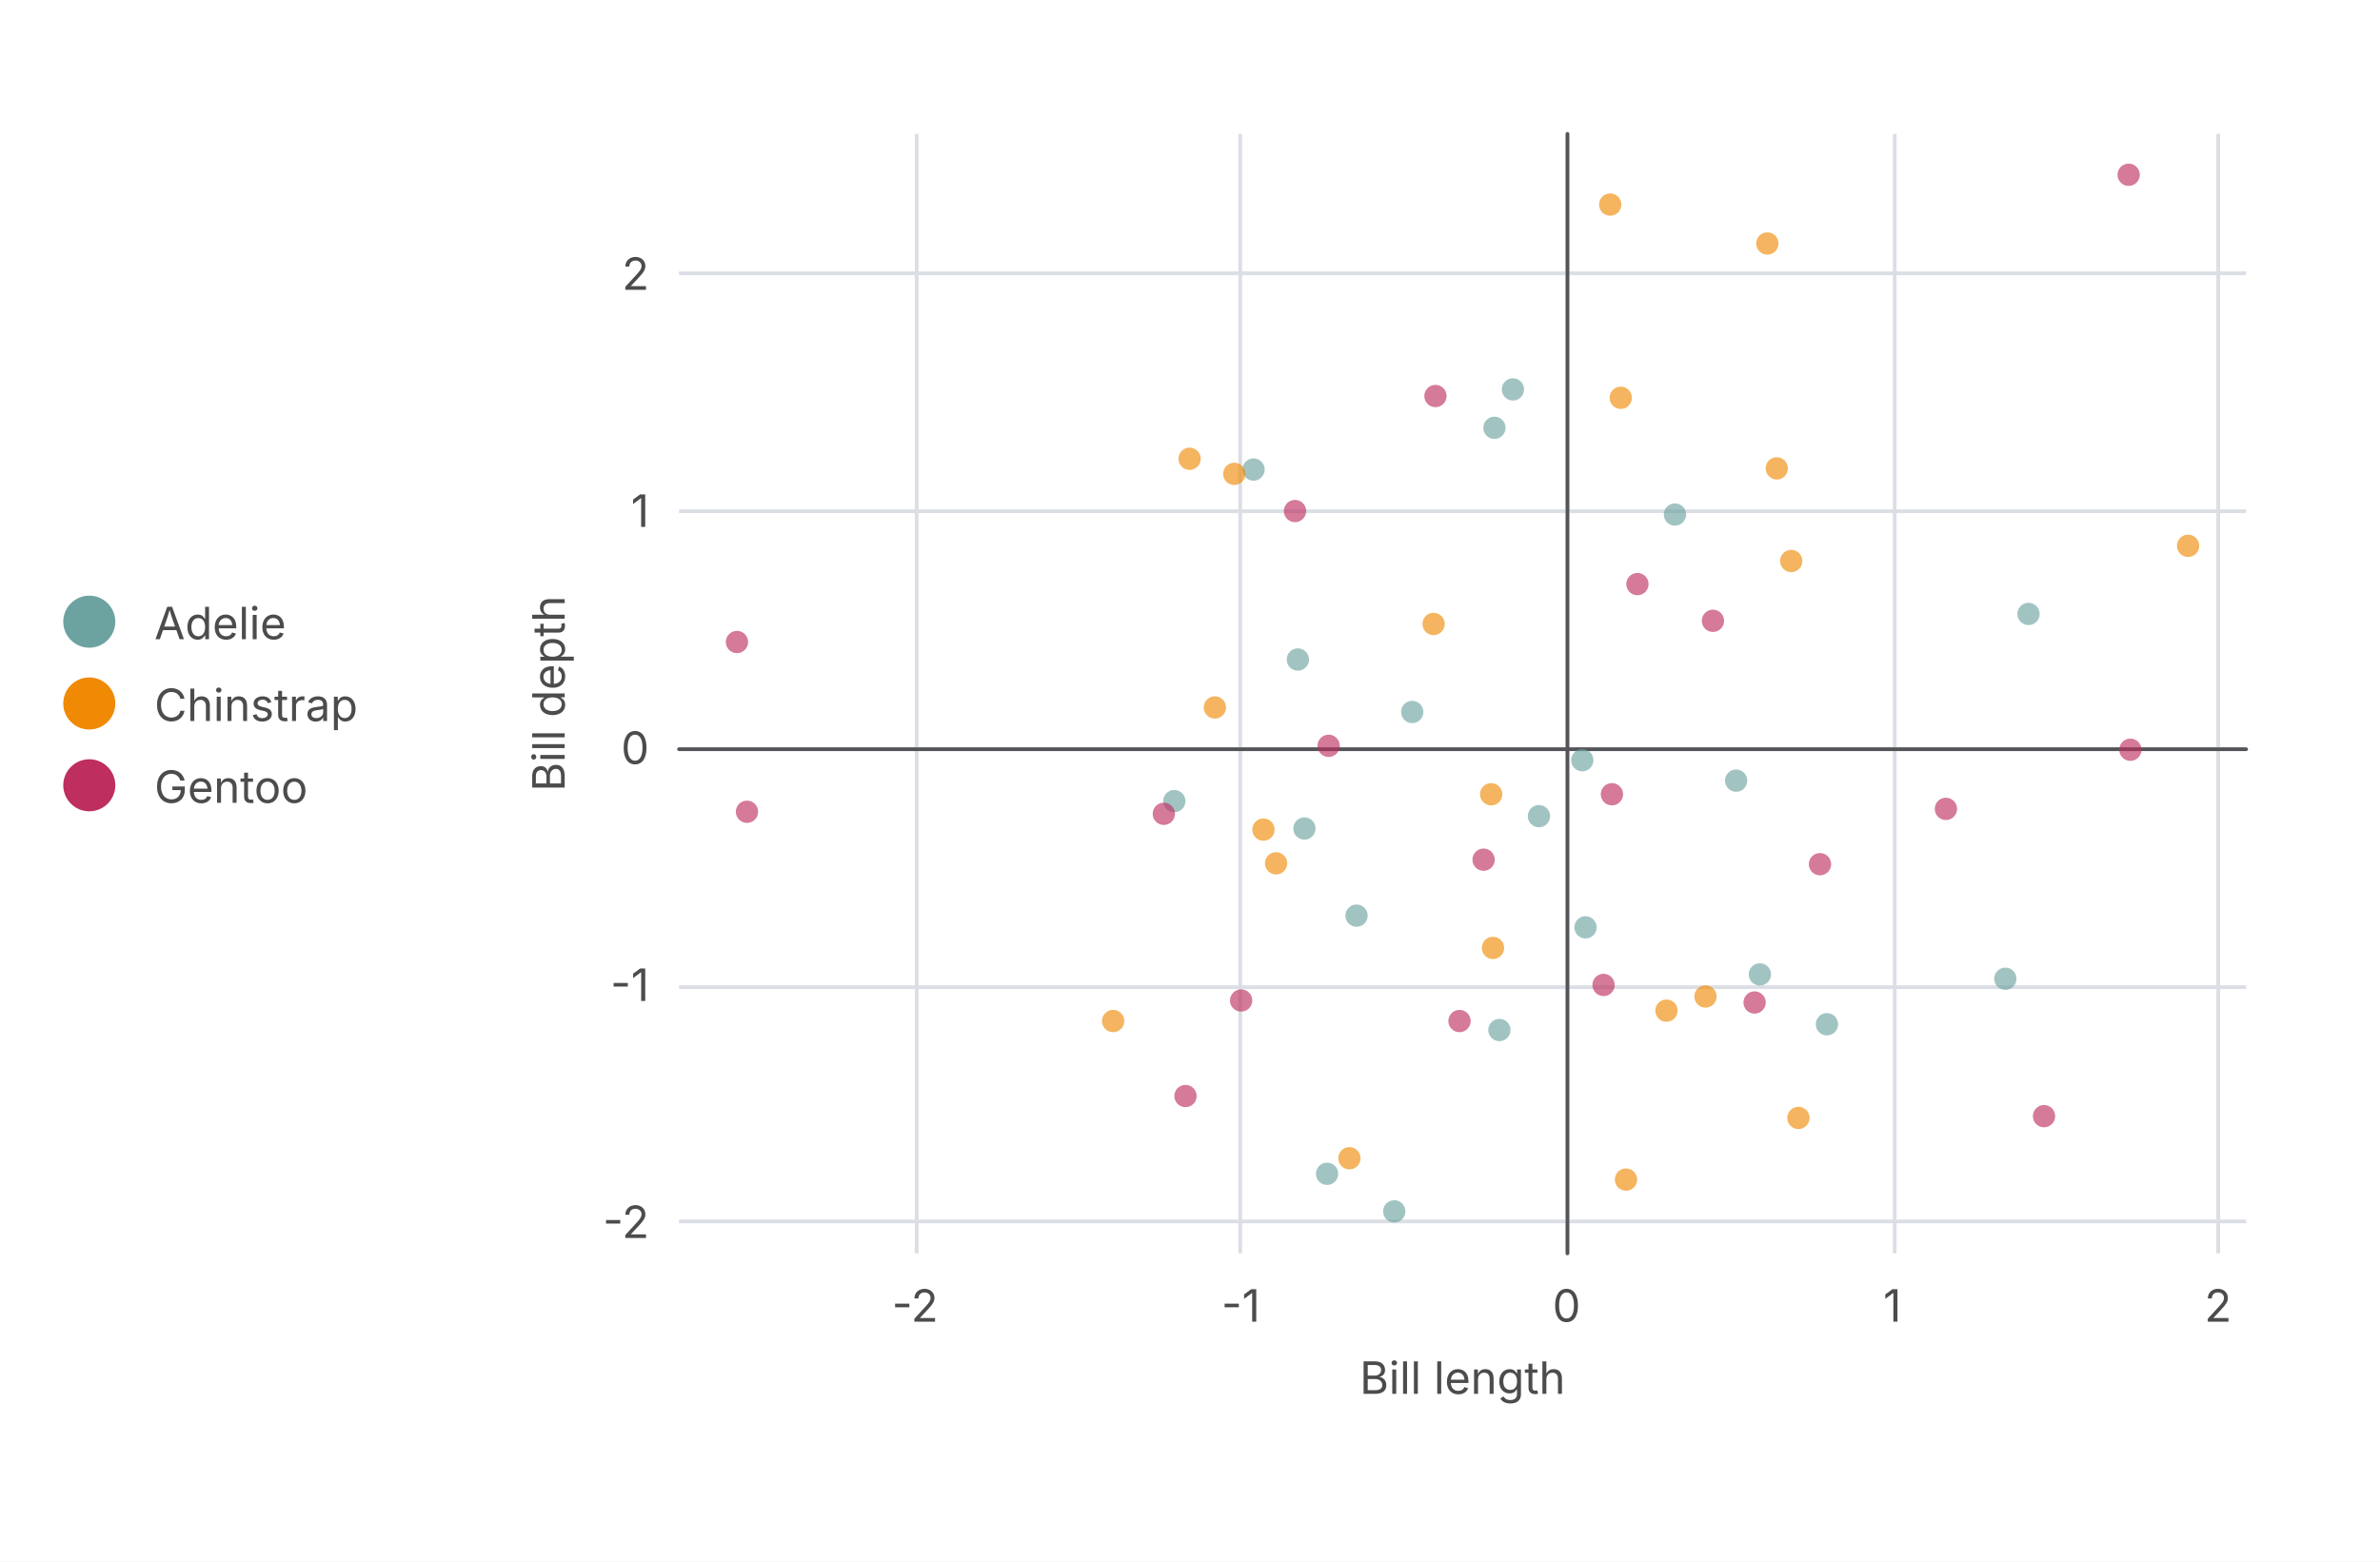
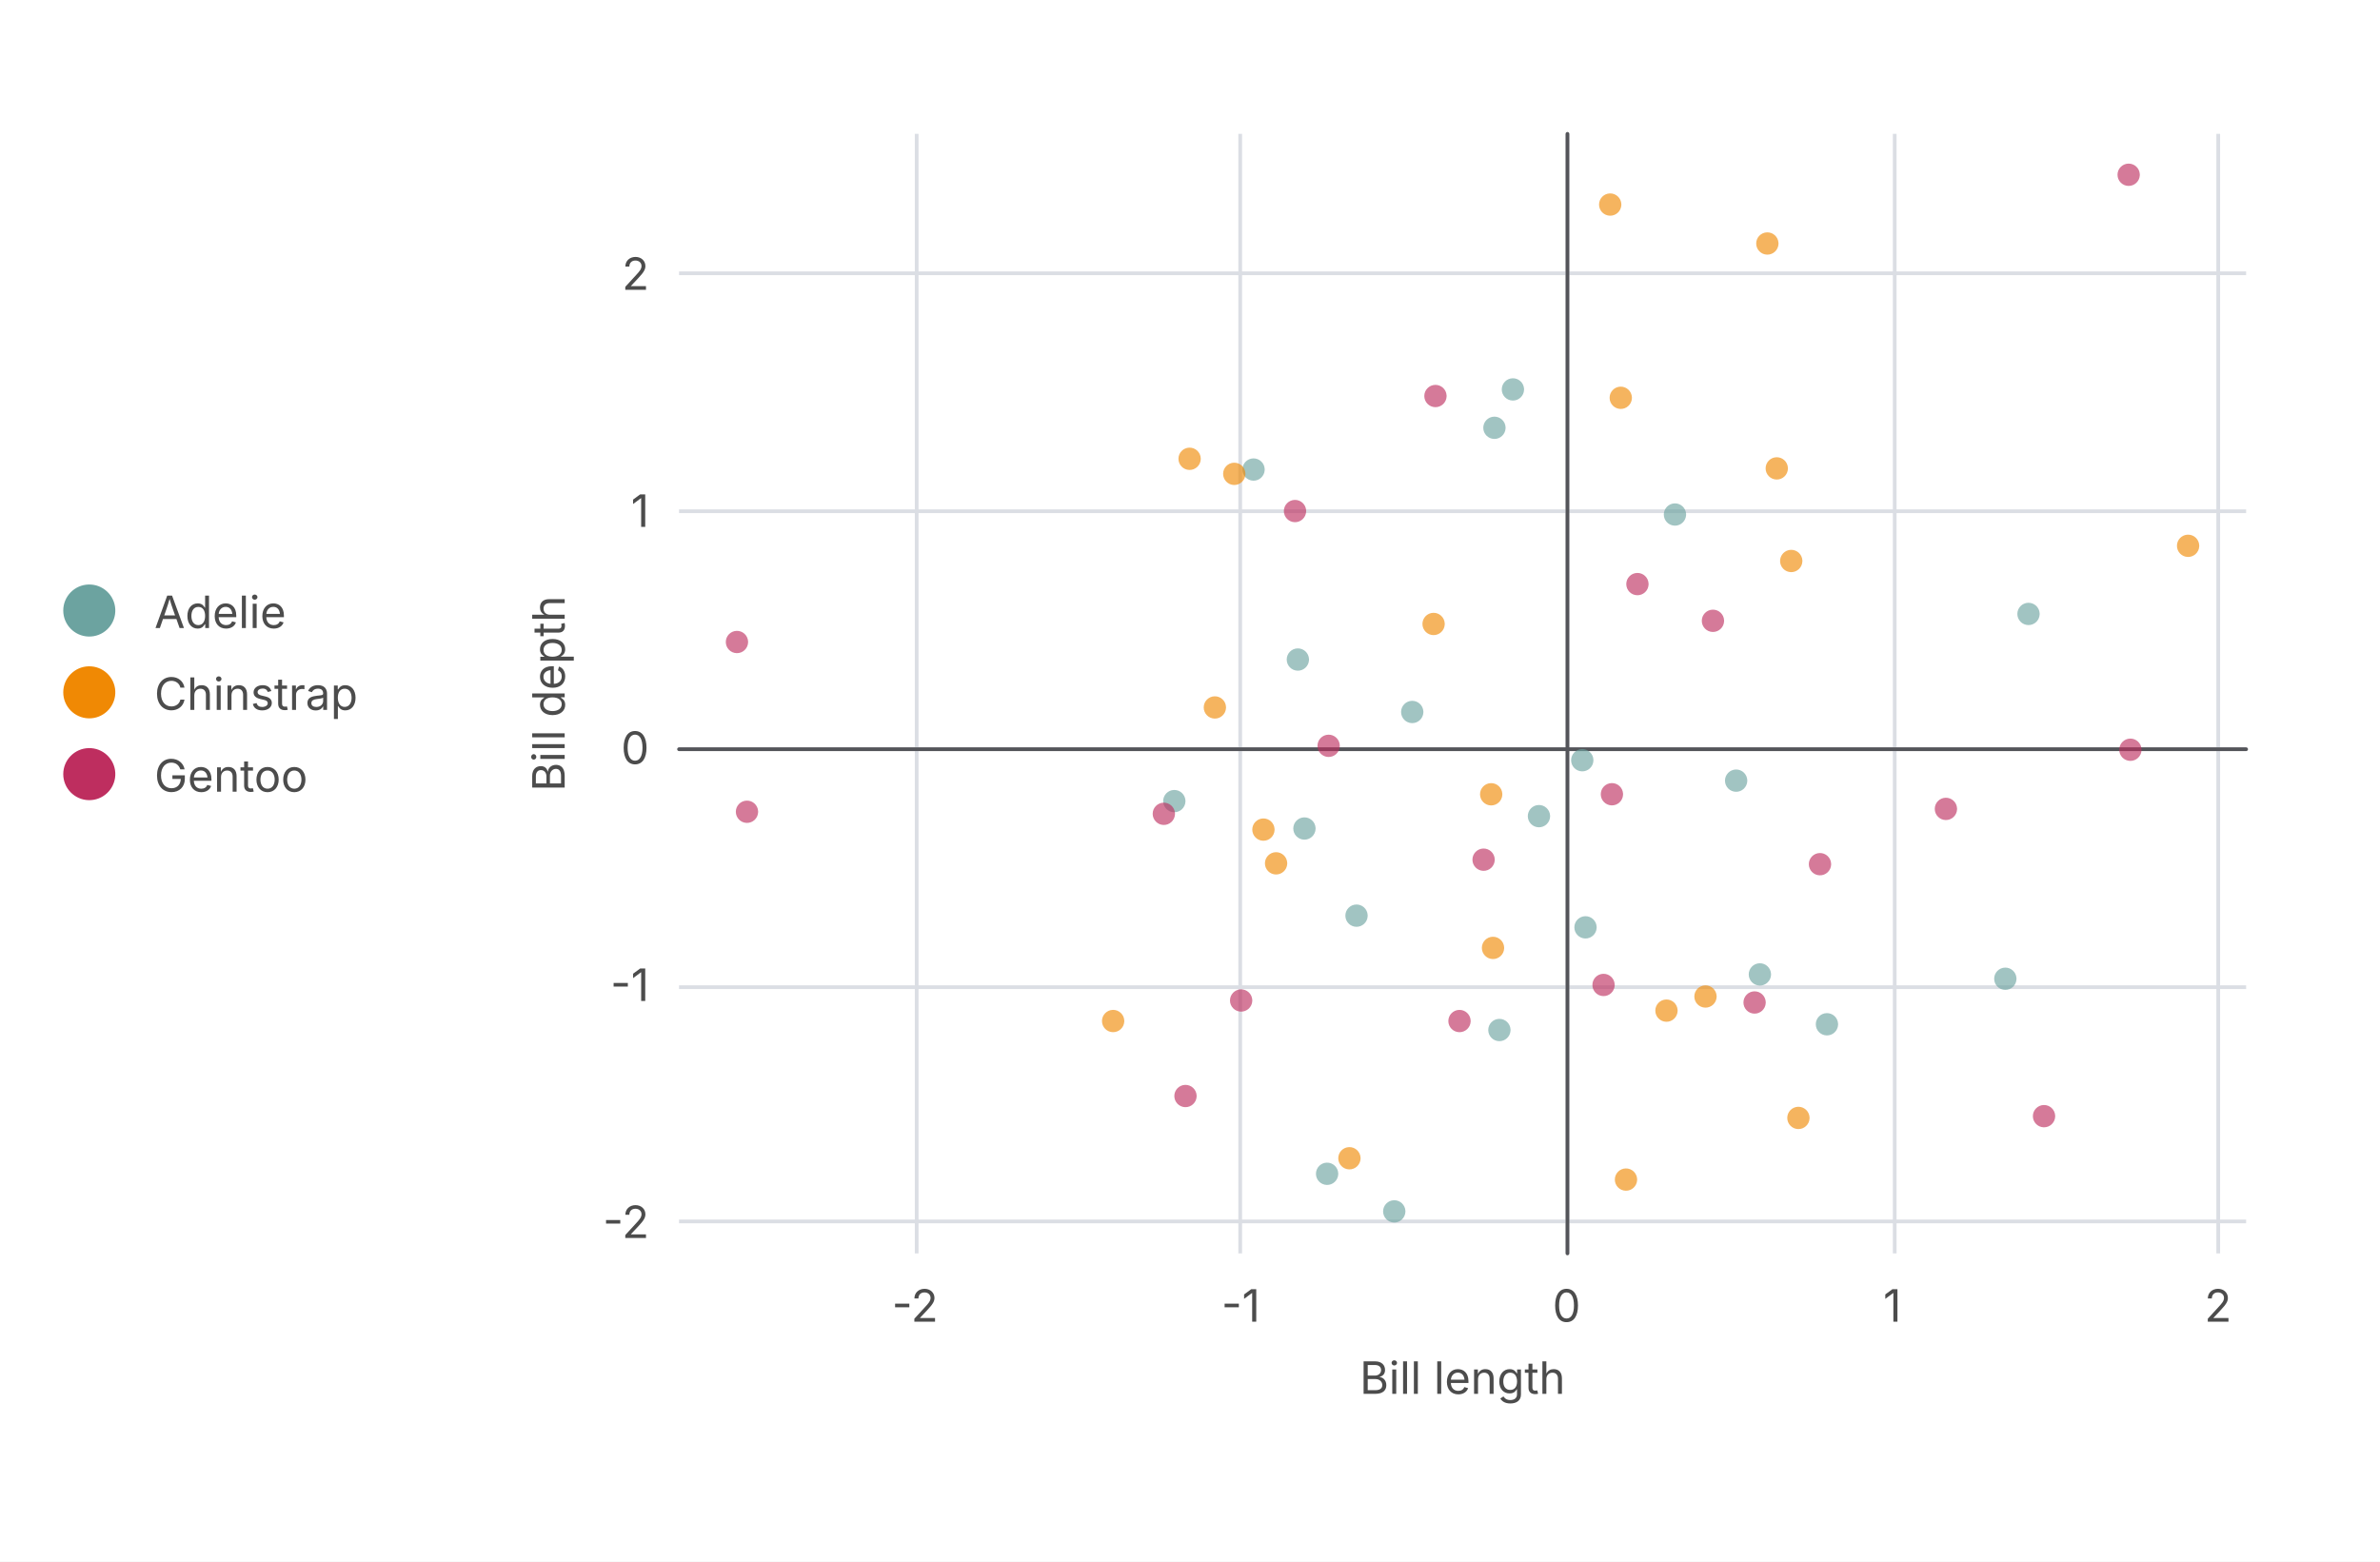
<svg xmlns="http://www.w3.org/2000/svg" width="640" height="420" version="1.1" baseProfile="full" viewBox="0 0 640 420">
  <rect width="640" height="420" x="0" y="0" fill="#ffffff" />
  <path d="M182.6 328.5L604 328.5" fill="none" pointer-events="visible" stroke="#dbdee4" class="zr-cls-0" />
  <path d="M182.6 265.5L604 265.5" fill="none" pointer-events="visible" stroke="#dbdee4" class="zr-cls-0" />
  <path d="M182.6 201.5L604 201.5" fill="none" pointer-events="visible" stroke="#dbdee4" class="zr-cls-0" />
  <path d="M182.6 137.5L604 137.5" fill="none" pointer-events="visible" stroke="#dbdee4" class="zr-cls-0" />
  <path d="M182.6 73.5L604 73.5" fill="none" pointer-events="visible" stroke="#dbdee4" class="zr-cls-0" />
  <path d="M246.5 36L246.5 337.1" fill="none" pointer-events="visible" stroke="#dbdee4" class="zr-cls-0" />
  <path d="M333.5 36L333.5 337.1" fill="none" pointer-events="visible" stroke="#dbdee4" class="zr-cls-0" />
  <path d="M421.5 36L421.5 337.1" fill="none" pointer-events="visible" stroke="#dbdee4" class="zr-cls-0" />
  <path d="M509.5 36L509.5 337.1" fill="none" pointer-events="visible" stroke="#dbdee4" class="zr-cls-0" />
  <path d="M596.5 36L596.5 337.1" fill="none" pointer-events="visible" stroke="#dbdee4" class="zr-cls-0" />
  <text dominant-baseline="central" text-anchor="middle" style="font-size:12px;font-family:system-ui, -apple-system, BlinkMacSystemFont, 'Segoe UI', sans-serif;" xml:space="preserve" y="-6" transform="matrix(0,-1,1,0,153.48,186.55)" fill="rgb(0,0,0)" fill-opacity="0.7">Bill depth</text>
  <path d="M421.5 337.1L421.5 36" fill="none" pointer-events="visible" stroke="#54555a" stroke-linecap="round" class="zr-cls-0" />
  <text dominant-baseline="central" text-anchor="middle" style="font-size:12px;font-family:system-ui, -apple-system, BlinkMacSystemFont, 'Segoe UI', sans-serif;" xml:space="preserve" y="6" transform="translate(393.28 364.5)" fill="rgb(0,0,0)" fill-opacity="0.7">Bill length</text>
  <path d="M182.6 201.5L604 201.5" fill="none" pointer-events="visible" stroke="#54555a" stroke-linecap="round" class="zr-cls-0" />
  <text dominant-baseline="central" text-anchor="end" style="font-size:12px;font-family:system-ui, -apple-system, BlinkMacSystemFont, 'Segoe UI', sans-serif;" transform="translate(174.56 328.5931)" fill="rgb(0,0,0)" fill-opacity="0.7">-2</text>
  <text dominant-baseline="central" text-anchor="end" style="font-size:12px;font-family:system-ui, -apple-system, BlinkMacSystemFont, 'Segoe UI', sans-serif;" transform="translate(174.56 264.8386)" fill="rgb(0,0,0)" fill-opacity="0.7">-1</text>
  <text dominant-baseline="central" text-anchor="end" style="font-size:12px;font-family:system-ui, -apple-system, BlinkMacSystemFont, 'Segoe UI', sans-serif;" transform="translate(174.56 201.084)" fill="rgb(0,0,0)" fill-opacity="0.7">0</text>
  <text dominant-baseline="central" text-anchor="end" style="font-size:12px;font-family:system-ui, -apple-system, BlinkMacSystemFont, 'Segoe UI', sans-serif;" transform="translate(174.56 137.3295)" fill="rgb(0,0,0)" fill-opacity="0.7">1</text>
  <text dominant-baseline="central" text-anchor="end" style="font-size:12px;font-family:system-ui, -apple-system, BlinkMacSystemFont, 'Segoe UI', sans-serif;" transform="translate(174.56 73.5749)" fill="rgb(0,0,0)" fill-opacity="0.7">2</text>
  <text dominant-baseline="central" text-anchor="middle" style="font-size:12px;font-family:system-ui, -apple-system, BlinkMacSystemFont, 'Segoe UI', sans-serif;" y="6" transform="translate(246.0717 345.1)" fill="rgb(0,0,0)" fill-opacity="0.7">-2</text>
  <text dominant-baseline="central" text-anchor="middle" style="font-size:12px;font-family:system-ui, -apple-system, BlinkMacSystemFont, 'Segoe UI', sans-serif;" y="6" transform="translate(333.6643 345.1)" fill="rgb(0,0,0)" fill-opacity="0.7">-1</text>
  <text dominant-baseline="central" text-anchor="middle" style="font-size:12px;font-family:system-ui, -apple-system, BlinkMacSystemFont, 'Segoe UI', sans-serif;" y="6" transform="translate(421.257 345.1)" fill="rgb(0,0,0)" fill-opacity="0.7">0</text>
  <text dominant-baseline="central" text-anchor="middle" style="font-size:12px;font-family:system-ui, -apple-system, BlinkMacSystemFont, 'Segoe UI', sans-serif;" y="6" transform="translate(508.8496 345.1)" fill="rgb(0,0,0)" fill-opacity="0.7">1</text>
  <text dominant-baseline="central" text-anchor="middle" style="font-size:12px;font-family:system-ui, -apple-system, BlinkMacSystemFont, 'Segoe UI', sans-serif;" y="6" transform="translate(596.4423 345.1)" fill="rgb(0,0,0)" fill-opacity="0.7">2</text>
  <path d="M1 0A1 1 0 1 1 1 -0.1A1 1 0 0 1 1 0" transform="matrix(3,0,0,3,466.8568,210.1034)" fill="#6CA3A0" fill-opacity="0.633" ecmeta_series_index="0" ecmeta_data_index="0" ecmeta_ssr_type="chart" class="zr-cls-1" />
  <path d="M1 0A1 1 0 1 1 1 -0.1A1 1 0 0 1 1 0" transform="matrix(3,0,0,3,413.8336,219.6498)" fill="#6CA3A0" fill-opacity="0.633" ecmeta_series_index="0" ecmeta_data_index="1" ecmeta_ssr_type="chart" class="zr-cls-1" />
  <path d="M1 0A1 1 0 1 1 1 -0.1A1 1 0 0 1 1 0" transform="matrix(3,0,0,3,356.8635,315.8377)" fill="#6CA3A0" fill-opacity="0.633" ecmeta_series_index="0" ecmeta_data_index="2" ecmeta_ssr_type="chart" class="zr-cls-1" />
  <path d="M1 0A1 1 0 1 1 1 -0.1A1 1 0 0 1 1 0" transform="matrix(3,0,0,3,379.7564,191.635)" fill="#6CA3A0" fill-opacity="0.633" ecmeta_series_index="0" ecmeta_data_index="3" ecmeta_ssr_type="chart" class="zr-cls-1" />
  <path d="M1 0A1 1 0 1 1 1 -0.1A1 1 0 0 1 1 0" transform="matrix(3,0,0,3,401.8608,115.2053)" fill="#6CA3A0" fill-opacity="0.633" ecmeta_series_index="0" ecmeta_data_index="4" ecmeta_ssr_type="chart" class="zr-cls-1" />
  <path d="M1 0A1 1 0 1 1 1 -0.1A1 1 0 0 1 1 0" transform="matrix(3,0,0,3,539.2444,263.3818)" fill="#6CA3A0" fill-opacity="0.633" ecmeta_series_index="0" ecmeta_data_index="5" ecmeta_ssr_type="chart" class="zr-cls-1" />
  <path d="M1 0A1 1 0 1 1 1 -0.1A1 1 0 0 1 1 0" transform="matrix(3,0,0,3,350.7695,222.9753)" fill="#6CA3A0" fill-opacity="0.633" ecmeta_series_index="0" ecmeta_data_index="6" ecmeta_ssr_type="chart" class="zr-cls-1" />
  <path d="M1 0A1 1 0 1 1 1 -0.1A1 1 0 0 1 1 0" transform="matrix(3,0,0,3,406.8321,104.8837)" fill="#6CA3A0" fill-opacity="0.633" ecmeta_series_index="0" ecmeta_data_index="7" ecmeta_ssr_type="chart" class="zr-cls-1" />
  <path d="M1 0A1 1 0 1 1 1 -0.1A1 1 0 0 1 1 0" transform="matrix(3,0,0,3,425.4796,204.6063)" fill="#6CA3A0" fill-opacity="0.633" ecmeta_series_index="0" ecmeta_data_index="8" ecmeta_ssr_type="chart" class="zr-cls-1" />
  <path d="M1 0A1 1 0 1 1 1 -0.1A1 1 0 0 1 1 0" transform="matrix(3,0,0,3,426.3501,249.5575)" fill="#6CA3A0" fill-opacity="0.633" ecmeta_series_index="0" ecmeta_data_index="9" ecmeta_ssr_type="chart" class="zr-cls-1" />
  <path d="M1 0A1 1 0 1 1 1 -0.1A1 1 0 0 1 1 0" transform="matrix(3,0,0,3,374.9234,325.9481)" fill="#6CA3A0" fill-opacity="0.633" ecmeta_series_index="0" ecmeta_data_index="10" ecmeta_ssr_type="chart" class="zr-cls-1" />
  <path d="M1 0A1 1 0 1 1 1 -0.1A1 1 0 0 1 1 0" transform="matrix(3,0,0,3,450.4063,138.5299)" fill="#6CA3A0" fill-opacity="0.633" ecmeta_series_index="0" ecmeta_data_index="11" ecmeta_ssr_type="chart" class="zr-cls-1" />
  <path d="M1 0A1 1 0 1 1 1 -0.1A1 1 0 0 1 1 0" transform="matrix(3,0,0,3,473.2426,262.2148)" fill="#6CA3A0" fill-opacity="0.633" ecmeta_series_index="0" ecmeta_data_index="12" ecmeta_ssr_type="chart" class="zr-cls-1" />
  <path d="M1 0A1 1 0 1 1 1 -0.1A1 1 0 0 1 1 0" transform="matrix(3,0,0,3,349.0013,177.5314)" fill="#6CA3A0" fill-opacity="0.633" ecmeta_series_index="0" ecmeta_data_index="13" ecmeta_ssr_type="chart" class="zr-cls-1" />
  <path d="M1 0A1 1 0 1 1 1 -0.1A1 1 0 0 1 1 0" transform="matrix(3,0,0,3,315.776,215.6063)" fill="#6CA3A0" fill-opacity="0.633" ecmeta_series_index="0" ecmeta_data_index="14" ecmeta_ssr_type="chart" class="zr-cls-1" />
  <path d="M1 0A1 1 0 1 1 1 -0.1A1 1 0 0 1 1 0" transform="matrix(3,0,0,3,545.4757,165.2649)" fill="#6CA3A0" fill-opacity="0.633" ecmeta_series_index="0" ecmeta_data_index="15" ecmeta_ssr_type="chart" class="zr-cls-1" />
  <path d="M1 0A1 1 0 1 1 1 -0.1A1 1 0 0 1 1 0" transform="matrix(3,0,0,3,491.2752,275.6262)" fill="#6CA3A0" fill-opacity="0.633" ecmeta_series_index="0" ecmeta_data_index="16" ecmeta_ssr_type="chart" class="zr-cls-1" />
  <path d="M1 0A1 1 0 1 1 1 -0.1A1 1 0 0 1 1 0" transform="matrix(3,0,0,3,403.1954,277.1711)" fill="#6CA3A0" fill-opacity="0.633" ecmeta_series_index="0" ecmeta_data_index="17" ecmeta_ssr_type="chart" class="zr-cls-1" />
  <path d="M1 0A1 1 0 1 1 1 -0.1A1 1 0 0 1 1 0" transform="matrix(3,0,0,3,364.7767,246.4128)" fill="#6CA3A0" fill-opacity="0.633" ecmeta_series_index="0" ecmeta_data_index="18" ecmeta_ssr_type="chart" class="zr-cls-1" />
  <path d="M1 0A1 1 0 1 1 1 -0.1A1 1 0 0 1 1 0" transform="matrix(3,0,0,3,337.0844,126.4321)" fill="#6CA3A0" fill-opacity="0.633" ecmeta_series_index="0" ecmeta_data_index="19" ecmeta_ssr_type="chart" class="zr-cls-1" />
  <path d="M1 0A1 1 0 1 1 1 -0.1A1 1 0 0 1 1 0" transform="matrix(3,0,0,3,326.684,190.416)" fill="#F08904" fill-opacity="0.633" ecmeta_series_index="1" ecmeta_data_index="0" ecmeta_ssr_type="chart" class="zr-cls-2" />
  <path d="M1 0A1 1 0 1 1 1 -0.1A1 1 0 0 1 1 0" transform="matrix(3,0,0,3,362.8643,311.6597)" fill="#F08904" fill-opacity="0.633" ecmeta_series_index="1" ecmeta_data_index="1" ecmeta_ssr_type="chart" class="zr-cls-2" />
  <path d="M1 0A1 1 0 1 1 1 -0.1A1 1 0 0 1 1 0" transform="matrix(3,0,0,3,331.9018,127.5915)" fill="#F08904" fill-opacity="0.633" ecmeta_series_index="1" ecmeta_data_index="2" ecmeta_ssr_type="chart" class="zr-cls-2" />
  <path d="M1 0A1 1 0 1 1 1 -0.1A1 1 0 0 1 1 0" transform="matrix(3,0,0,3,385.5004,167.9637)" fill="#F08904" fill-opacity="0.633" ecmeta_series_index="1" ecmeta_data_index="3" ecmeta_ssr_type="chart" class="zr-cls-2" />
  <path d="M1 0A1 1 0 1 1 1 -0.1A1 1 0 0 1 1 0" transform="matrix(3,0,0,3,401.4771,255.0863)" fill="#F08904" fill-opacity="0.633" ecmeta_series_index="1" ecmeta_data_index="4" ecmeta_ssr_type="chart" class="zr-cls-2" />
  <path d="M1 0A1 1 0 1 1 1 -0.1A1 1 0 0 1 1 0" transform="matrix(3,0,0,3,475.2498,65.638)" fill="#F08904" fill-opacity="0.633" ecmeta_series_index="1" ecmeta_data_index="5" ecmeta_ssr_type="chart" class="zr-cls-2" />
  <path d="M1 0A1 1 0 1 1 1 -0.1A1 1 0 0 1 1 0" transform="matrix(3,0,0,3,481.6737,151.0259)" fill="#F08904" fill-opacity="0.633" ecmeta_series_index="1" ecmeta_data_index="6" ecmeta_ssr_type="chart" class="zr-cls-2" />
  <path d="M1 0A1 1 0 1 1 1 -0.1A1 1 0 0 1 1 0" transform="matrix(3,0,0,3,299.3255,274.7522)" fill="#F08904" fill-opacity="0.633" ecmeta_series_index="1" ecmeta_data_index="7" ecmeta_ssr_type="chart" class="zr-cls-2" />
  <path d="M1 0A1 1 0 1 1 1 -0.1A1 1 0 0 1 1 0" transform="matrix(3,0,0,3,588.3911,146.9441)" fill="#F08904" fill-opacity="0.633" ecmeta_series_index="1" ecmeta_data_index="8" ecmeta_ssr_type="chart" class="zr-cls-2" />
  <path d="M1 0A1 1 0 1 1 1 -0.1A1 1 0 0 1 1 0" transform="matrix(3,0,0,3,477.783,126.1215)" fill="#F08904" fill-opacity="0.633" ecmeta_series_index="1" ecmeta_data_index="9" ecmeta_ssr_type="chart" class="zr-cls-2" />
  <path d="M1 0A1 1 0 1 1 1 -0.1A1 1 0 0 1 1 0" transform="matrix(3,0,0,3,435.8317,107.136)" fill="#F08904" fill-opacity="0.633" ecmeta_series_index="1" ecmeta_data_index="10" ecmeta_ssr_type="chart" class="zr-cls-2" />
  <path d="M1 0A1 1 0 1 1 1 -0.1A1 1 0 0 1 1 0" transform="matrix(3,0,0,3,437.2368,317.395)" fill="#F08904" fill-opacity="0.633" ecmeta_series_index="1" ecmeta_data_index="11" ecmeta_ssr_type="chart" class="zr-cls-2" />
  <path d="M1 0A1 1 0 1 1 1 -0.1A1 1 0 0 1 1 0" transform="matrix(3,0,0,3,343.1436,232.3426)" fill="#F08904" fill-opacity="0.633" ecmeta_series_index="1" ecmeta_data_index="12" ecmeta_ssr_type="chart" class="zr-cls-2" />
  <path d="M1 0A1 1 0 1 1 1 -0.1A1 1 0 0 1 1 0" transform="matrix(3,0,0,3,319.8901,123.5415)" fill="#F08904" fill-opacity="0.633" ecmeta_series_index="1" ecmeta_data_index="13" ecmeta_ssr_type="chart" class="zr-cls-2" />
  <path d="M1 0A1 1 0 1 1 1 -0.1A1 1 0 0 1 1 0" transform="matrix(3,0,0,3,448.1229,271.9567)" fill="#F08904" fill-opacity="0.633" ecmeta_series_index="1" ecmeta_data_index="14" ecmeta_ssr_type="chart" class="zr-cls-2" />
  <path d="M1 0A1 1 0 1 1 1 -0.1A1 1 0 0 1 1 0" transform="matrix(3,0,0,3,483.6042,300.8139)" fill="#F08904" fill-opacity="0.633" ecmeta_series_index="1" ecmeta_data_index="15" ecmeta_ssr_type="chart" class="zr-cls-2" />
  <path d="M1 0A1 1 0 1 1 1 -0.1A1 1 0 0 1 1 0" transform="matrix(3,0,0,3,458.6139,268.1547)" fill="#F08904" fill-opacity="0.633" ecmeta_series_index="1" ecmeta_data_index="16" ecmeta_ssr_type="chart" class="zr-cls-2" />
  <path d="M1 0A1 1 0 1 1 1 -0.1A1 1 0 0 1 1 0" transform="matrix(3,0,0,3,339.7424,223.2693)" fill="#F08904" fill-opacity="0.633" ecmeta_series_index="1" ecmeta_data_index="17" ecmeta_ssr_type="chart" class="zr-cls-2" />
  <path d="M1 0A1 1 0 1 1 1 -0.1A1 1 0 0 1 1 0" transform="matrix(3,0,0,3,400.9861,213.7705)" fill="#F08904" fill-opacity="0.633" ecmeta_series_index="1" ecmeta_data_index="18" ecmeta_ssr_type="chart" class="zr-cls-2" />
  <path d="M1 0A1 1 0 1 1 1 -0.1A1 1 0 0 1 1 0" transform="matrix(3,0,0,3,432.9906,55.1669)" fill="#F08904" fill-opacity="0.633" ecmeta_series_index="1" ecmeta_data_index="19" ecmeta_ssr_type="chart" class="zr-cls-2" />
  <path d="M1 0A1 1 0 1 1 1 -0.1A1 1 0 0 1 1 0" transform="matrix(3,0,0,3,433.4532,213.7577)" fill="#BE2E5F" fill-opacity="0.633" ecmeta_series_index="2" ecmeta_data_index="0" ecmeta_ssr_type="chart" class="zr-cls-3" />
  <path d="M1 0A1 1 0 1 1 1 -0.1A1 1 0 0 1 1 0" transform="matrix(3,0,0,3,200.8661,218.4717)" fill="#BE2E5F" fill-opacity="0.633" ecmeta_series_index="2" ecmeta_data_index="1" ecmeta_ssr_type="chart" class="zr-cls-3" />
  <path d="M1 0A1 1 0 1 1 1 -0.1A1 1 0 0 1 1 0" transform="matrix(3,0,0,3,431.2035,265.0502)" fill="#BE2E5F" fill-opacity="0.633" ecmeta_series_index="2" ecmeta_data_index="2" ecmeta_ssr_type="chart" class="zr-cls-3" />
  <path d="M1 0A1 1 0 1 1 1 -0.1A1 1 0 0 1 1 0" transform="matrix(3,0,0,3,357.2764,200.7374)" fill="#BE2E5F" fill-opacity="0.633" ecmeta_series_index="2" ecmeta_data_index="3" ecmeta_ssr_type="chart" class="zr-cls-3" />
  <path d="M1 0A1 1 0 1 1 1 -0.1A1 1 0 0 1 1 0" transform="matrix(3,0,0,3,198.1689,172.8154)" fill="#BE2E5F" fill-opacity="0.633" ecmeta_series_index="2" ecmeta_data_index="4" ecmeta_ssr_type="chart" class="zr-cls-3" />
  <path d="M1 0A1 1 0 1 1 1 -0.1A1 1 0 0 1 1 0" transform="matrix(3,0,0,3,440.314,157.2401)" fill="#BE2E5F" fill-opacity="0.633" ecmeta_series_index="2" ecmeta_data_index="5" ecmeta_ssr_type="chart" class="zr-cls-3" />
  <path d="M1 0A1 1 0 1 1 1 -0.1A1 1 0 0 1 1 0" transform="matrix(3,0,0,3,392.4677,274.7574)" fill="#BE2E5F" fill-opacity="0.633" ecmeta_series_index="2" ecmeta_data_index="6" ecmeta_ssr_type="chart" class="zr-cls-3" />
  <path d="M1 0A1 1 0 1 1 1 -0.1A1 1 0 0 1 1 0" transform="matrix(3,0,0,3,549.6525,300.3379)" fill="#BE2E5F" fill-opacity="0.633" ecmeta_series_index="2" ecmeta_data_index="7" ecmeta_ssr_type="chart" class="zr-cls-3" />
  <path d="M1 0A1 1 0 1 1 1 -0.1A1 1 0 0 1 1 0" transform="matrix(3,0,0,3,572.875,201.7915)" fill="#BE2E5F" fill-opacity="0.633" ecmeta_series_index="2" ecmeta_data_index="8" ecmeta_ssr_type="chart" class="zr-cls-3" />
  <path d="M1 0A1 1 0 1 1 1 -0.1A1 1 0 0 1 1 0" transform="matrix(3,0,0,3,572.4094,47.1519)" fill="#BE2E5F" fill-opacity="0.633" ecmeta_series_index="2" ecmeta_data_index="9" ecmeta_ssr_type="chart" class="zr-cls-3" />
  <path d="M1 0A1 1 0 1 1 1 -0.1A1 1 0 0 1 1 0" transform="matrix(3,0,0,3,398.9451,231.36)" fill="#BE2E5F" fill-opacity="0.633" ecmeta_series_index="2" ecmeta_data_index="10" ecmeta_ssr_type="chart" class="zr-cls-3" />
  <path d="M1 0A1 1 0 1 1 1 -0.1A1 1 0 0 1 1 0" transform="matrix(3,0,0,3,523.2668,217.6992)" fill="#BE2E5F" fill-opacity="0.633" ecmeta_series_index="2" ecmeta_data_index="11" ecmeta_ssr_type="chart" class="zr-cls-3" />
  <path d="M1 0A1 1 0 1 1 1 -0.1A1 1 0 0 1 1 0" transform="matrix(3,0,0,3,471.8201,269.7666)" fill="#BE2E5F" fill-opacity="0.633" ecmeta_series_index="2" ecmeta_data_index="12" ecmeta_ssr_type="chart" class="zr-cls-3" />
  <path d="M1 0A1 1 0 1 1 1 -0.1A1 1 0 0 1 1 0" transform="matrix(3,0,0,3,489.404,232.5688)" fill="#BE2E5F" fill-opacity="0.633" ecmeta_series_index="2" ecmeta_data_index="13" ecmeta_ssr_type="chart" class="zr-cls-3" />
  <path d="M1 0A1 1 0 1 1 1 -0.1A1 1 0 0 1 1 0" transform="matrix(3,0,0,3,348.2346,137.5951)" fill="#BE2E5F" fill-opacity="0.633" ecmeta_series_index="2" ecmeta_data_index="14" ecmeta_ssr_type="chart" class="zr-cls-3" />
  <path d="M1 0A1 1 0 1 1 1 -0.1A1 1 0 0 1 1 0" transform="matrix(3,0,0,3,386.0011,106.6586)" fill="#BE2E5F" fill-opacity="0.633" ecmeta_series_index="2" ecmeta_data_index="15" ecmeta_ssr_type="chart" class="zr-cls-3" />
  <path d="M1 0A1 1 0 1 1 1 -0.1A1 1 0 0 1 1 0" transform="matrix(3,0,0,3,318.7825,294.9209)" fill="#BE2E5F" fill-opacity="0.633" ecmeta_series_index="2" ecmeta_data_index="16" ecmeta_ssr_type="chart" class="zr-cls-3" />
  <path d="M1 0A1 1 0 1 1 1 -0.1A1 1 0 0 1 1 0" transform="matrix(3,0,0,3,460.6209,167.1142)" fill="#BE2E5F" fill-opacity="0.633" ecmeta_series_index="2" ecmeta_data_index="17" ecmeta_ssr_type="chart" class="zr-cls-3" />
  <path d="M1 0A1 1 0 1 1 1 -0.1A1 1 0 0 1 1 0" transform="matrix(3,0,0,3,312.9602,219.0229)" fill="#BE2E5F" fill-opacity="0.633" ecmeta_series_index="2" ecmeta_data_index="18" ecmeta_ssr_type="chart" class="zr-cls-3" />
  <path d="M1 0A1 1 0 1 1 1 -0.1A1 1 0 0 1 1 0" transform="matrix(3,0,0,3,333.7473,269.2285)" fill="#BE2E5F" fill-opacity="0.633" ecmeta_series_index="2" ecmeta_data_index="19" ecmeta_ssr_type="chart" class="zr-cls-3" />
-   <path d="M-5 -5l86 0l0 68l-86 0Z" transform="translate(17 160.55)" fill="rgb(0,0,0)" fill-opacity="0" stroke="#b7b9be" stroke-width="0" class="zr-cls-0" />
-   <path d="M19.5 7A7 7 0 1 1 19.5 6.3A7 7 0 0 1 19.5 7" transform="translate(11.5 160.55)" fill="#6CA3A0" ecmeta_series_index="0" ecmeta_data_index="0" ecmeta_ssr_type="legend" ecmeta_silent="true" class="zr-cls-0" />
-   <text dominant-baseline="central" text-anchor="start" style="font-size:12px;font-family:system-ui, -apple-system, BlinkMacSystemFont, 'Segoe UI', sans-serif;" x="30" y="7" transform="translate(11.5 160.55)" fill="rgb(0,0,0)" fill-opacity="0.7">Adelie</text>
-   <path d="M5.5 0l58 0l0 14l-58 0Z" transform="translate(11.5 160.55)" fill="none" pointer-events="visible" ecmeta_series_index="0" ecmeta_data_index="0" ecmeta_ssr_type="legend" class="zr-cls-4" />
-   <path d="M19.5 7A7 7 0 1 1 19.5 6.3A7 7 0 0 1 19.5 7" transform="translate(11.5 182.55)" fill="#F08904" ecmeta_series_index="1" ecmeta_data_index="1" ecmeta_ssr_type="legend" ecmeta_silent="true" class="zr-cls-0" />
-   <text dominant-baseline="central" text-anchor="start" style="font-size:12px;font-family:system-ui, -apple-system, BlinkMacSystemFont, 'Segoe UI', sans-serif;" x="30" y="7" transform="translate(11.5 182.55)" fill="rgb(0,0,0)" fill-opacity="0.7">Chinstrap</text>
-   <path d="M5.5 0l76 0l0 14l-76 0Z" transform="translate(11.5 182.55)" fill="none" pointer-events="visible" ecmeta_series_index="1" ecmeta_data_index="1" ecmeta_ssr_type="legend" class="zr-cls-4" />
-   <path d="M19.5 7A7 7 0 1 1 19.5 6.3A7 7 0 0 1 19.5 7" transform="translate(11.5 204.55)" fill="#BE2E5F" ecmeta_series_index="2" ecmeta_data_index="2" ecmeta_ssr_type="legend" ecmeta_silent="true" class="zr-cls-0" />
-   <text dominant-baseline="central" text-anchor="start" style="font-size:12px;font-family:system-ui, -apple-system, BlinkMacSystemFont, 'Segoe UI', sans-serif;" x="30" y="7" transform="translate(11.5 204.55)" fill="rgb(0,0,0)" fill-opacity="0.7">Gentoo</text>
-   <path d="M5.5 0l64.1 0l0 14l-64.1 0Z" transform="translate(11.5 204.55)" fill="none" pointer-events="visible" ecmeta_series_index="2" ecmeta_data_index="2" ecmeta_ssr_type="legend" class="zr-cls-4" />
+   <path d="M-5 -5l86 0l0 68l-86 0Z" transform="translate(17 157.55)" fill="rgb(0,0,0)" fill-opacity="0" stroke="#b7b9be" stroke-width="0" class="zr-cls-0" />
+   <path d="M19.5 7A7 7 0 1 1 19.5 6.3A7 7 0 0 1 19.5 7" transform="translate(11.5 157.55)" fill="#6CA3A0" ecmeta_series_index="0" ecmeta_data_index="0" ecmeta_ssr_type="legend" ecmeta_silent="true" class="zr-cls-0" />
+   <text dominant-baseline="central" text-anchor="start" style="font-size:12px;font-family:system-ui, -apple-system, BlinkMacSystemFont, 'Segoe UI', sans-serif;" x="30" y="7" transform="translate(11.5 157.55)" fill="rgb(0,0,0)" fill-opacity="0.7">Adelie</text>
+   <path d="M5.5 0l58 0l0 14l-58 0Z" transform="translate(11.5 157.55)" fill="none" pointer-events="visible" ecmeta_series_index="0" ecmeta_data_index="0" ecmeta_ssr_type="legend" class="zr-cls-4" />
+   <path d="M19.5 7A7 7 0 1 1 19.5 6.3A7 7 0 0 1 19.5 7" transform="translate(11.5 179.55)" fill="#F08904" ecmeta_series_index="1" ecmeta_data_index="1" ecmeta_ssr_type="legend" ecmeta_silent="true" class="zr-cls-0" />
+   <text dominant-baseline="central" text-anchor="start" style="font-size:12px;font-family:system-ui, -apple-system, BlinkMacSystemFont, 'Segoe UI', sans-serif;" x="30" y="7" transform="translate(11.5 179.55)" fill="rgb(0,0,0)" fill-opacity="0.7">Chinstrap</text>
+   <path d="M5.5 0l76 0l0 14l-76 0Z" transform="translate(11.5 179.55)" fill="none" pointer-events="visible" ecmeta_series_index="1" ecmeta_data_index="1" ecmeta_ssr_type="legend" class="zr-cls-4" />
+   <path d="M19.5 7A7 7 0 1 1 19.5 6.3A7 7 0 0 1 19.5 7" transform="translate(11.5 201.55)" fill="#BE2E5F" ecmeta_series_index="2" ecmeta_data_index="2" ecmeta_ssr_type="legend" ecmeta_silent="true" class="zr-cls-0" />
+   <text dominant-baseline="central" text-anchor="start" style="font-size:12px;font-family:system-ui, -apple-system, BlinkMacSystemFont, 'Segoe UI', sans-serif;" x="30" y="7" transform="translate(11.5 201.55)" fill="rgb(0,0,0)" fill-opacity="0.7">Gentoo</text>
+   <path d="M5.5 0l64.1 0l0 14l-64.1 0Z" transform="translate(11.5 201.55)" fill="none" pointer-events="visible" ecmeta_series_index="2" ecmeta_data_index="2" ecmeta_ssr_type="legend" class="zr-cls-4" />
  <style>
.zr-cls-0:hover {
pointer-events:none;
}
.zr-cls-1:hover {
cursor:pointer;
fill:rgba(118,179,176,1);
}
.zr-cls-2:hover {
cursor:pointer;
fill:rgba(255,150,4,1);
}
.zr-cls-3:hover {
cursor:pointer;
fill:rgba(209,50,104,1);
}
.zr-cls-4:hover {
cursor:pointer;
fill:rgba(0,0,0,0);
}



</style>
</svg>
